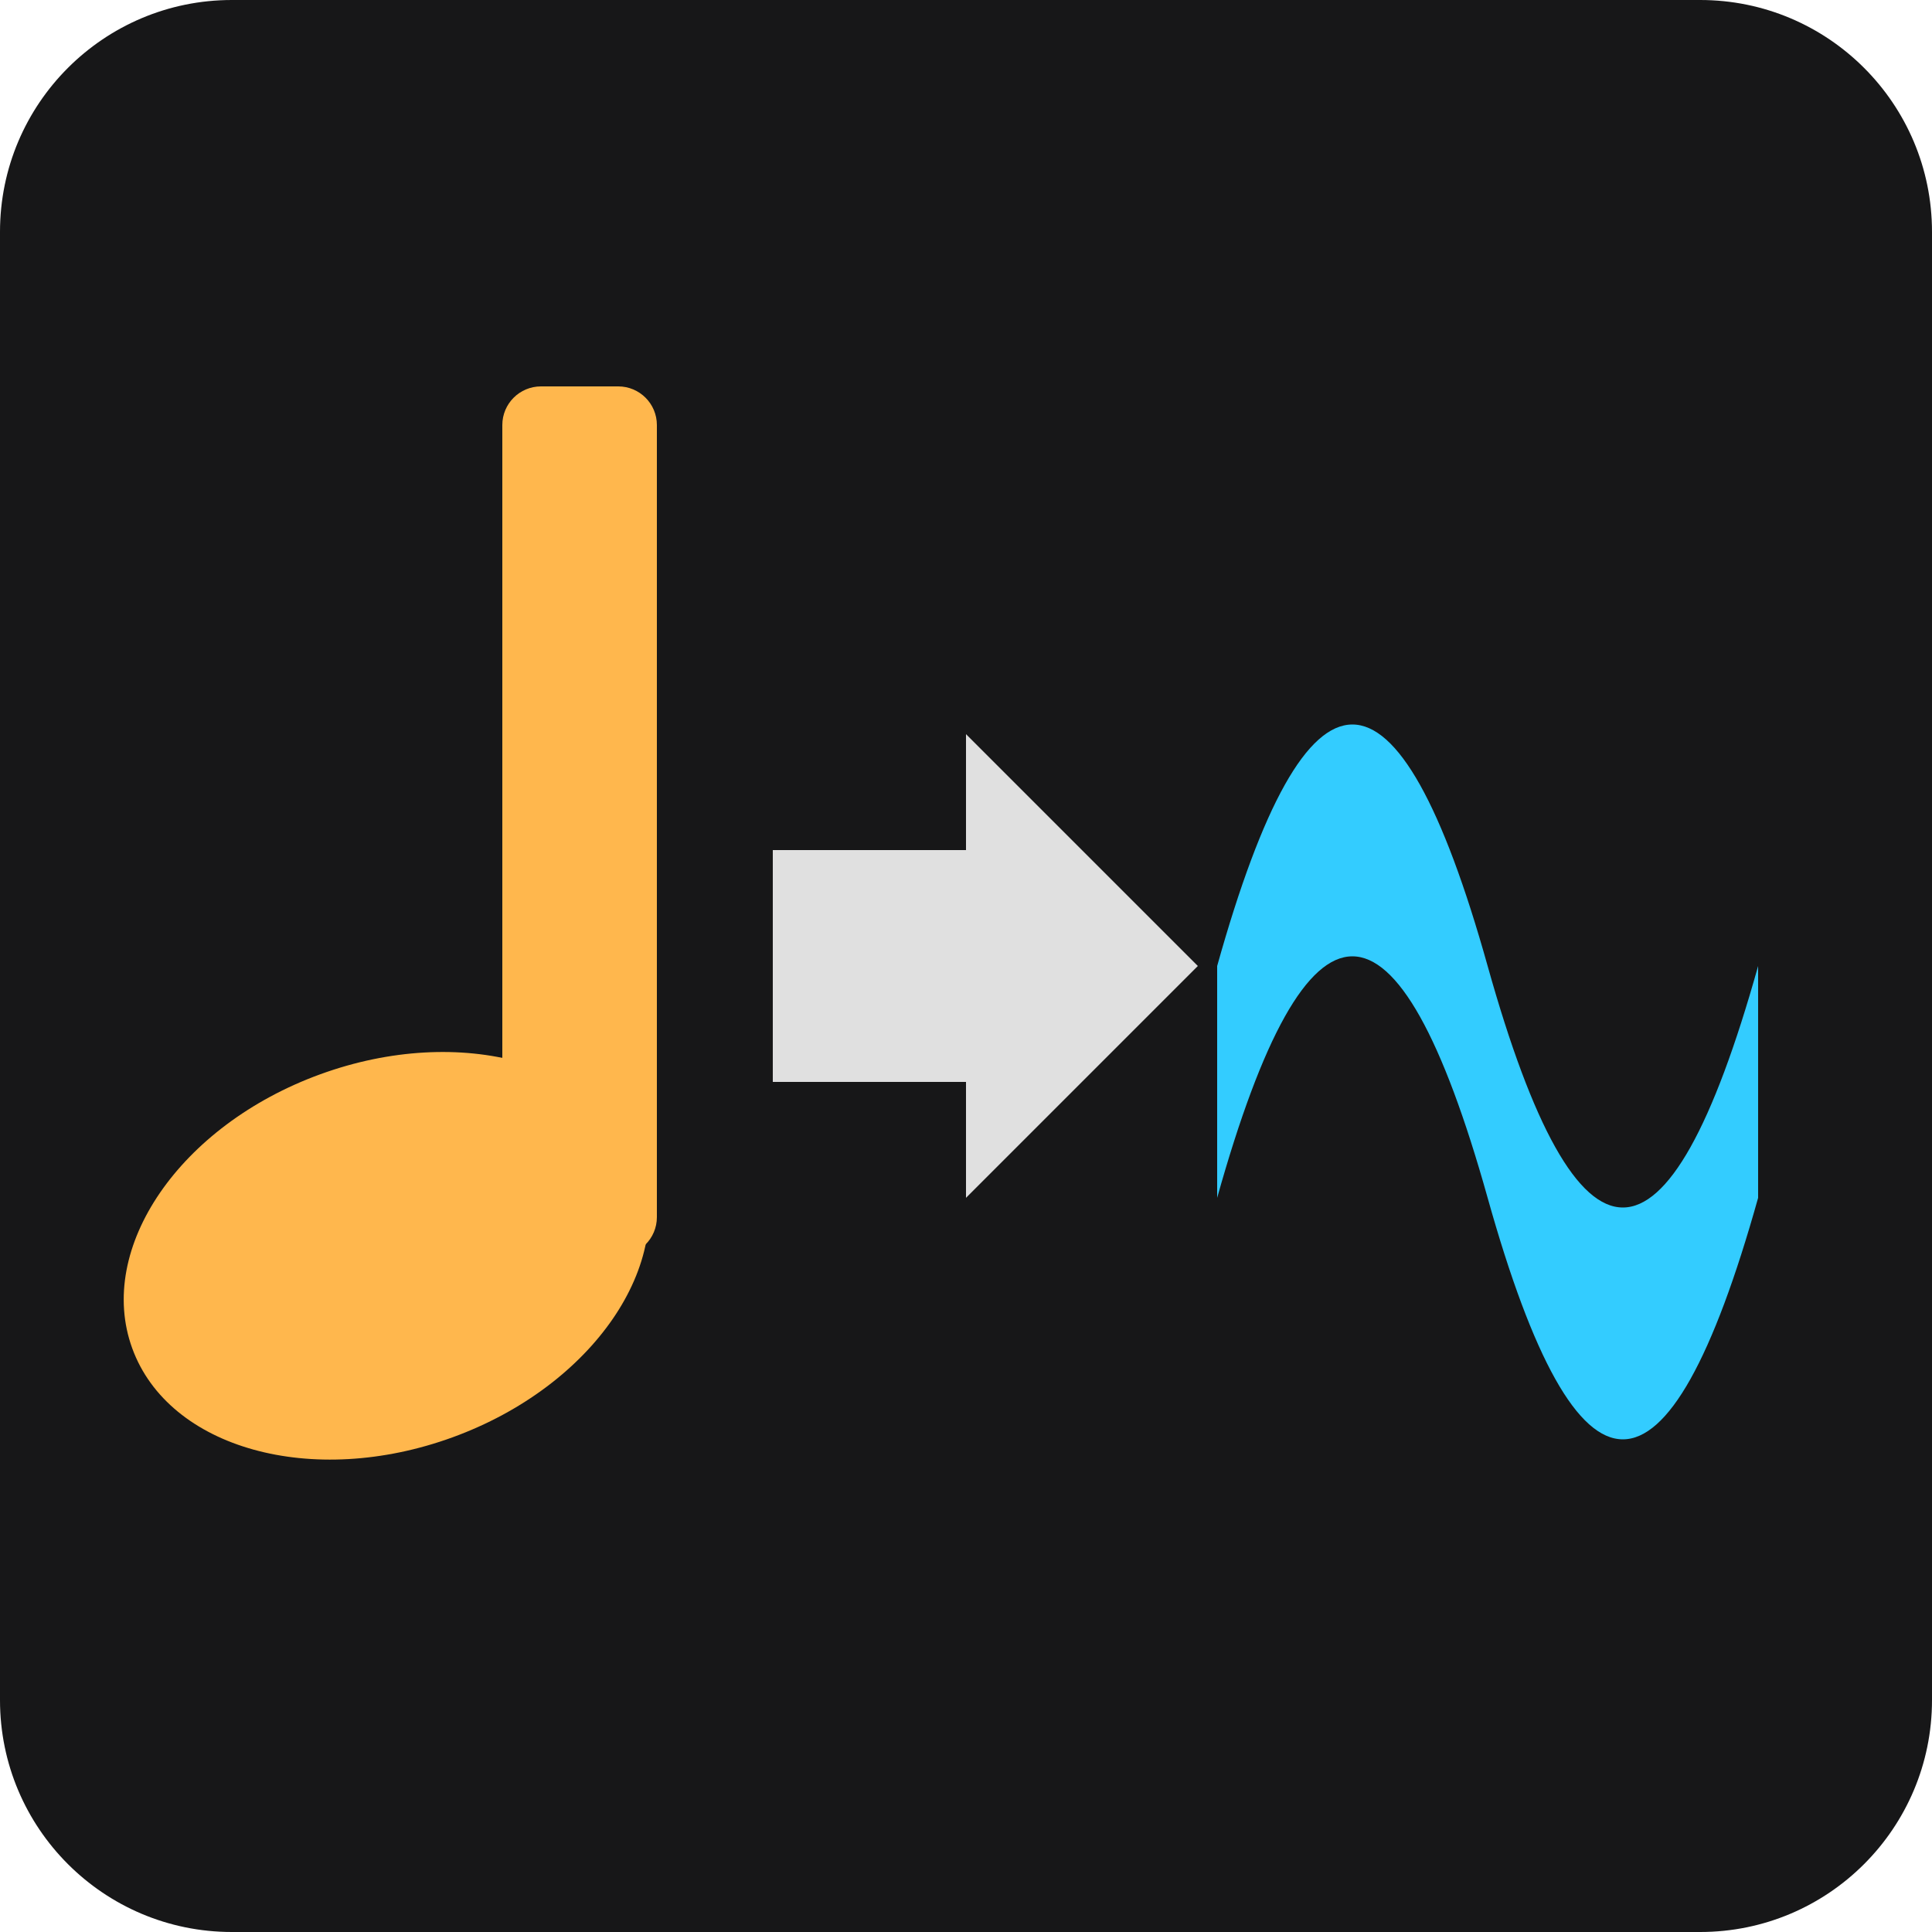
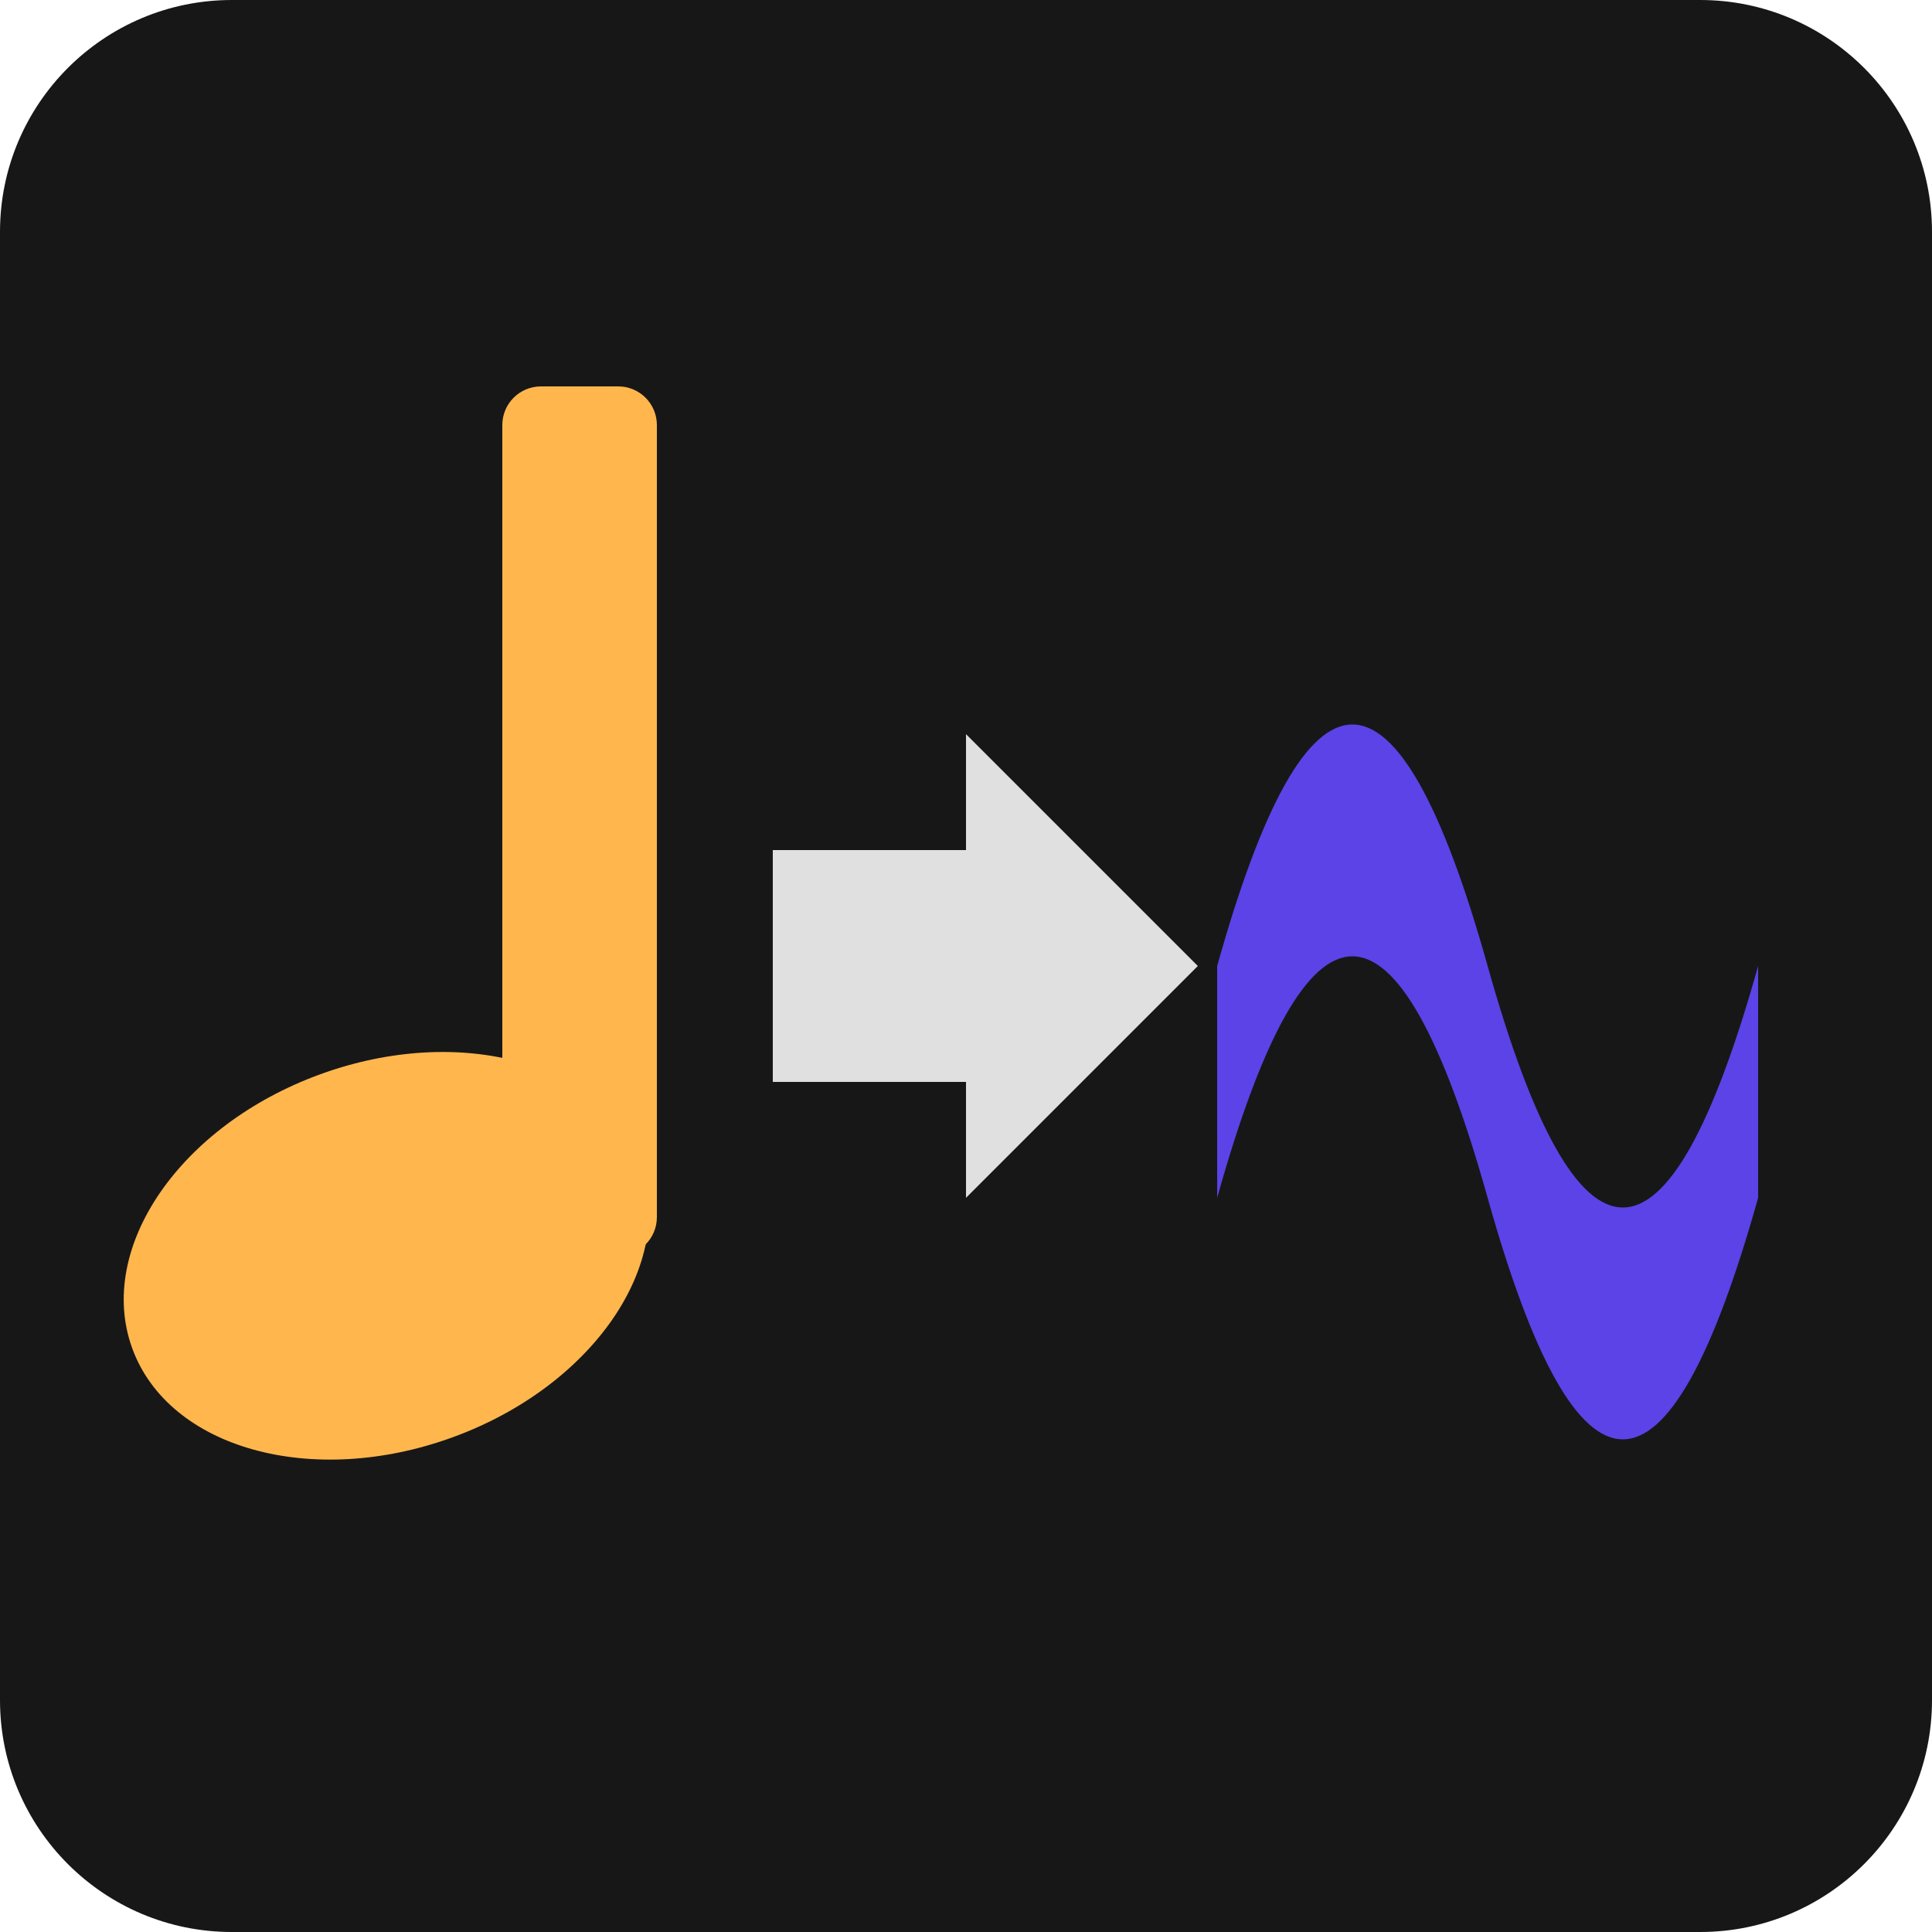
<svg xmlns="http://www.w3.org/2000/svg" width="48" height="48" viewBox="0 0 100 100" version="1.1">
  <rect x="0" y="0" width="100" height="100" rx="12" fill="#171718" />
  <g fill="#FFB74D">
    <ellipse cx="20" cy="65" rx="14" ry="10" transform="rotate(-20 20 65)" />
    <rect x="26" y="20" width="8" height="45" rx="2" />
  </g>
  <path d="M 40,44 h 10 v -6 l 12,12 l -12,12 v -6 h -10 z" fill="#E0E0E0" />
-   <path d="M 63,50 Q 70,25 77,50 Q 84,75 91,50 L 91,62 Q 84,87 77,62 Q 70,37 63,62 Z" fill="#33CCFF" />
+   <path d="M 63,50 Q 70,25 77,50 Q 84,75 91,50 L 91,62 Q 84,87 77,62 Q 70,37 63,62 Z" fill="#5B43E7" />
</svg>
